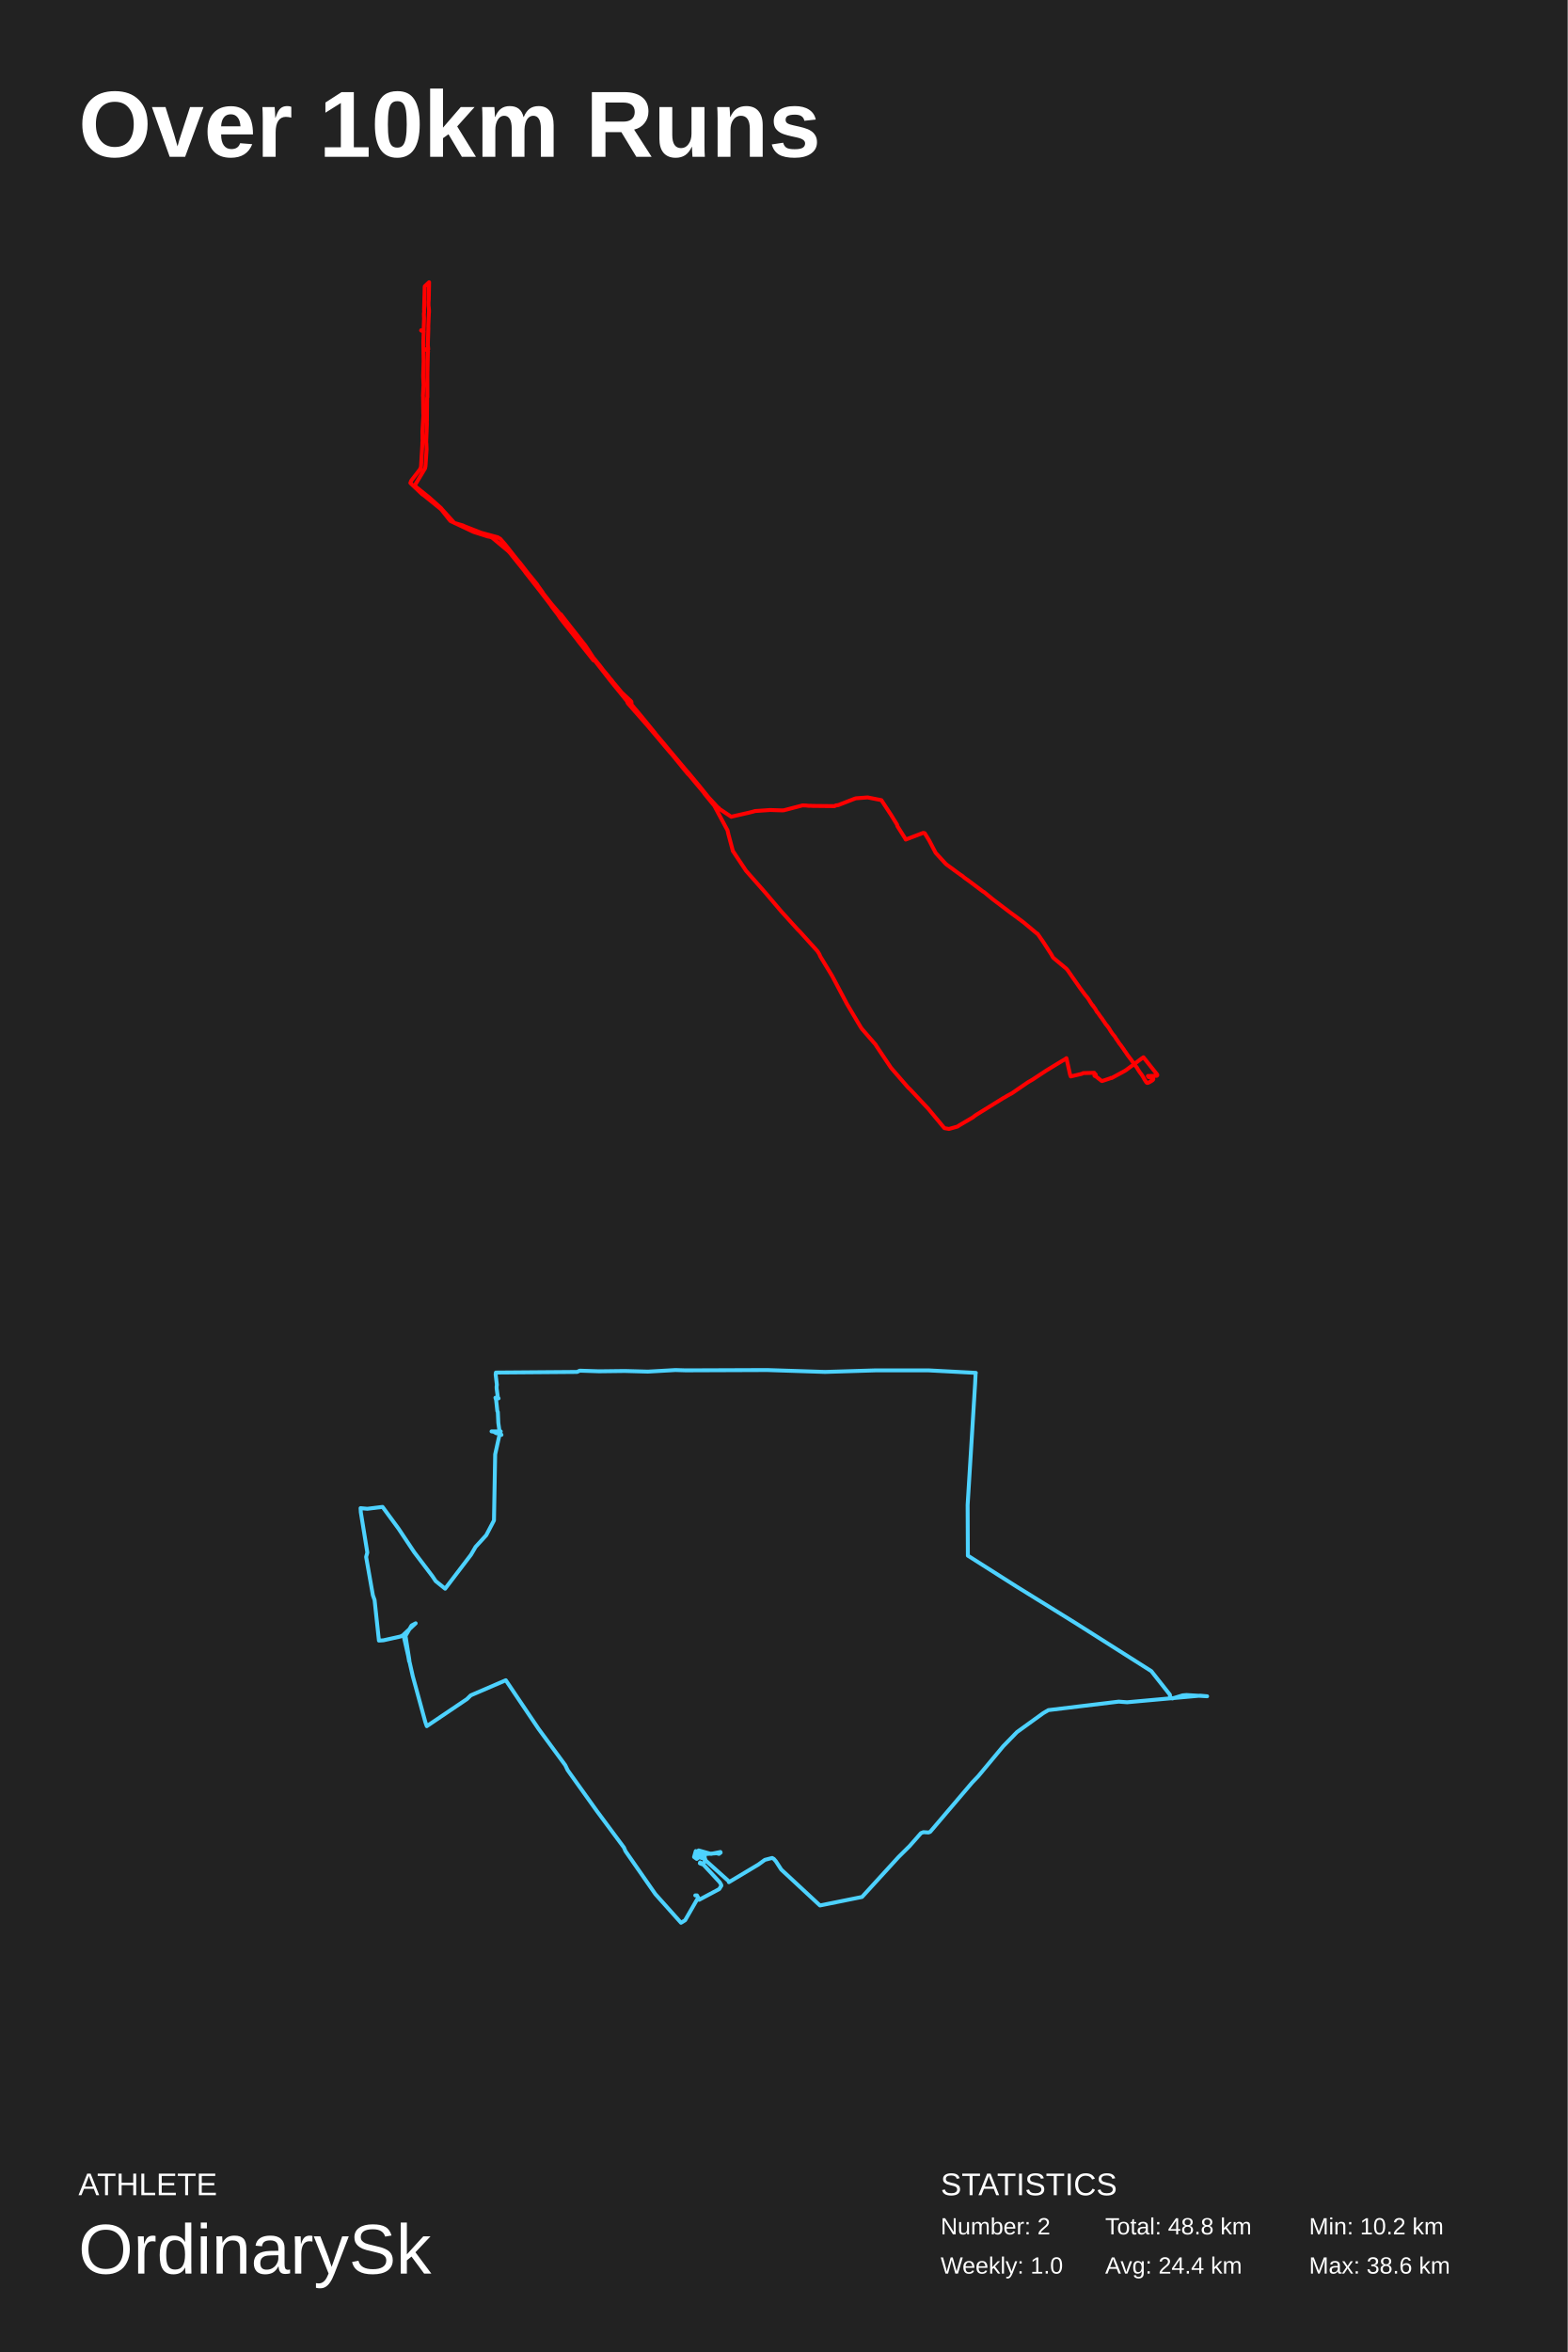
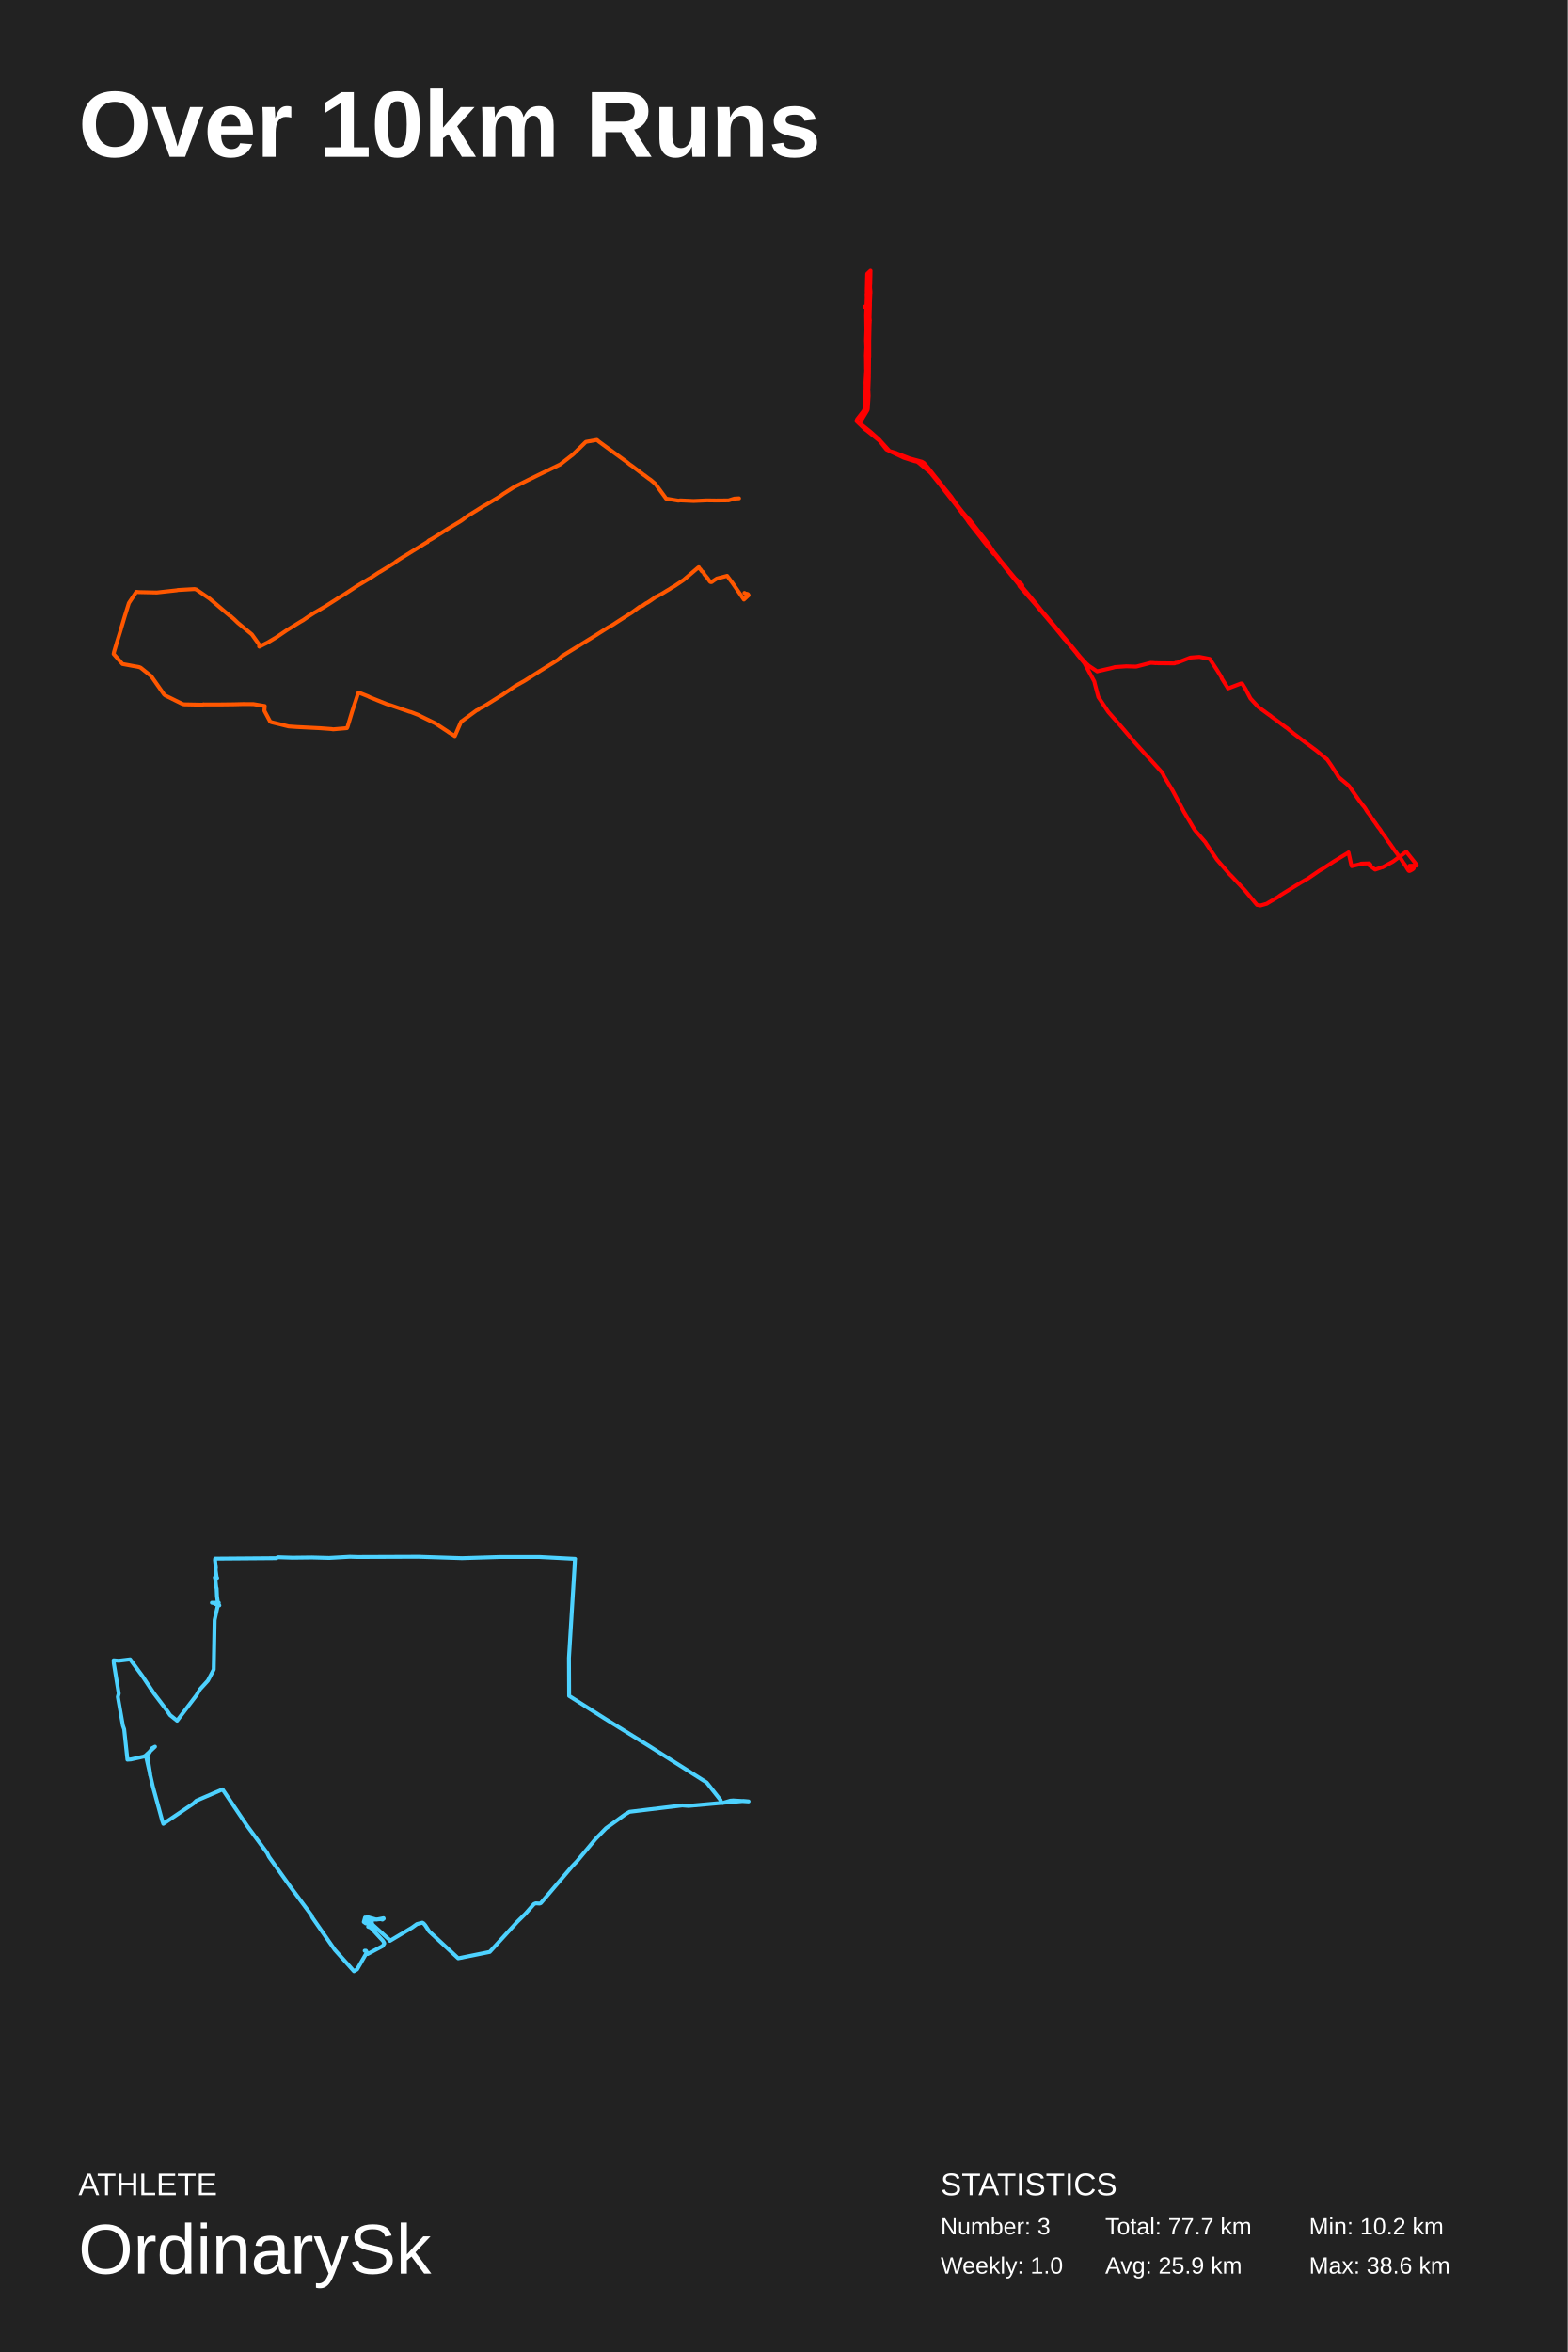
<svg xmlns="http://www.w3.org/2000/svg" baseProfile="full" height="300mm" version="1.1" viewBox="0,0,200,300" width="200mm">
  <defs />
  <rect fill="#222222" height="300" width="200" x="0" y="0" />
  <text fill="#FFFFFF" style="font-size:12px; font-family:Arial; font-weight:bold;" x="10" y="20">Over 10km Runs</text>
  <text fill="#FFFFFF" style="font-size:4px; font-family:Arial" x="10" y="280">ATHLETE</text>
  <text fill="#FFFFFF" style="font-size:9px; font-family:Arial" x="10" y="290">OrdinarySk</text>
  <text fill="#FFFFFF" style="font-size:4px; font-family:Arial" x="120" y="280">STATISTICS</text>
-   <text fill="#FFFFFF" style="font-size:3px; font-family:Arial" x="120" y="285">Number: 2</text>
+   <text fill="#FFFFFF" style="font-size:3px; font-family:Arial" x="120" y="285">Number: 3</text>
  <text fill="#FFFFFF" style="font-size:3px; font-family:Arial" x="120" y="290">Weekly: 1.0</text>
-   <text fill="#FFFFFF" style="font-size:3px; font-family:Arial" x="141" y="285">Total: 48.8 km</text>
-   <text fill="#FFFFFF" style="font-size:3px; font-family:Arial" x="141" y="290">Avg: 24.4 km</text>
+   <text fill="#FFFFFF" style="font-size:3px; font-family:Arial" x="141" y="285">Total: 77.7 km</text>
+   <text fill="#FFFFFF" style="font-size:3px; font-family:Arial" x="141" y="290">Avg: 25.9 km</text>
  <text fill="#FFFFFF" style="font-size:3px; font-family:Arial" x="167" y="285">Min: 10.2 km</text>
  <text fill="#FFFFFF" style="font-size:3px; font-family:Arial" x="167" y="290">Max: 38.6 km</text>
-   <polyline fill="none" points="146.536,137.388 146.536,137.359 147.048,137.521 147.121,137.588 147.136,137.664 147.056,137.768 146.924,137.864 146.719,137.987 146.5,138.101 146.383,138.13 146.339,138.12 146.295,138.092 146.229,138.025 146.025,137.711 145.842,137.388 145.637,137.064 145.396,136.75 145.14,136.351 145.052,136.189 144.891,135.98 144.774,135.78 144.599,135.542 144.475,135.418 144.343,135.219 143.853,134.572 143.575,134.153 143.473,134.029 143.371,133.858 142.961,133.287 142.815,133.116 142.618,132.811 142.376,132.469 142.23,132.221 141.923,131.85 141.704,131.527 141.499,131.184 141.272,130.87 141.075,130.642 140.841,130.29 140.666,130.042 140.592,129.919 140.388,129.662 140.088,129.224 139.934,129.053 139.795,128.796 139.649,128.567 139.525,128.415 139.488,128.329 139.445,128.263 139.415,128.253 139.401,128.272 139.357,128.196 139.174,127.939 138.896,127.483 138.706,127.216 138.392,126.845 138.267,126.664 137.865,126.131 136.184,123.724 136.052,123.571 134.392,122.182 134.305,122.068 134.144,121.773 133.12,120.184 132.36,119.089 132.345,119.118 130.554,117.623 128.712,116.262 126.606,114.664 125.502,113.75 125.443,113.74 123.542,112.313 123.009,111.932 122.767,111.722 122.519,111.561 120.801,110.304 120.662,110.19 119.368,108.781 118.541,107.201 117.971,106.278 117.788,106.23 115.551,107.087 115.471,106.935 114.476,105.355 114.454,105.202 113.694,103.965 112.444,102.061 110.718,101.718 110.609,101.718 109.22,101.823 109.073,101.861 106.946,102.689 106.741,102.718 106.639,102.718 106.609,102.756 106.463,102.822 103.656,102.794 103.422,102.775 103.188,102.784 102.859,102.746 102.391,102.727 99.985,103.355 99.759,103.365 98.238,103.317 96.308,103.451 96.14,103.508 95.496,103.67 93.486,104.127 93.296,104.184 91.826,103.203 91.694,103.108 91.65,103.089 91.68,103.098 91.694,103.051 91.665,103.07 91.629,103.041 90.4,101.709 89.223,100.252 87.841,98.586 87.534,98.243 85.143,95.397 84.697,94.854 83.63,93.597 83.55,93.474 82.212,91.836 81.195,90.608 80.998,90.389 80.764,90.094 80.625,89.951 80.567,89.808 80.559,89.561 80.523,89.465 79.316,88.332 78.497,87.342 78.249,87.056 78.044,86.78 77.766,86.456 77.657,86.304 76.955,85.466 76.567,84.952 75.683,83.866 74.681,82.343 72.678,79.8 71.544,78.343 71.515,78.401 71.522,78.401 70.294,76.963 69.3,75.686 69.212,75.525 68.583,74.658 68.517,74.534 67.289,73.029 66.266,71.706 66.251,71.734 66.258,71.706 65.783,71.134 64.46,69.458 63.831,68.734 63.48,68.524 61.404,67.963 59.283,67.134 59.049,67.02 57.967,66.705 56.41,64.981 56.271,64.81 54.736,63.438 53.076,62.105 52.908,61.933 54.224,59.742 54.282,59.466 54.414,57.456 54.421,57.294 54.392,56.57 54.37,56.408 54.465,54.027 54.451,53.808 54.465,53.712 54.494,50.749 54.516,50.692 54.524,50.635 54.524,47.853 54.589,45.023 54.611,44.795 54.355,44.576 54.443,44.509 54.633,44.528 54.582,44.004 54.648,41.832 54.641,41.603 54.714,39.926 54.728,39.85 54.728,39.545 54.699,39.211 54.67,39.011 54.67,38.563 54.699,38.22 54.743,36.0 54.195,36.515 54.18,36.629 54.1,39.554 54.114,39.669 54.107,39.831 54.078,40.04 54.1,40.602 54.041,42.26 54.07,42.27 53.719,42.146 53.741,42.117 53.785,42.156 53.763,42.184 53.851,42.194 53.946,42.232 54.041,42.222 54.056,42.241 54.005,43.632 54.041,46.091 53.983,47.968 54.034,49.177 54.019,49.263 53.961,50.492 53.975,50.645 53.997,52.683 54.012,52.979 53.888,55.075 53.902,55.579 53.895,55.837 53.909,56.237 53.88,56.484 53.88,56.723 53.712,59.514 53.661,59.704 53.559,59.895 52.469,61.305 52.352,61.6 52.433,61.686 53.866,63.048 54.092,63.2 56.183,64.886 56.351,65.057 57.455,66.448 60.417,67.848 62.208,68.42 62.654,68.505 62.69,68.544 62.742,68.544 64.811,70.267 65.03,70.496 66.902,72.829 67.084,73.086 68.912,75.41 70.28,77.201 70.375,77.353 71.193,78.429 71.471,78.858 73.599,81.543 73.752,81.762 75.719,84.238 75.851,84.257 75.902,84.295 77.832,86.771 79.989,89.427 80.047,89.599 80.106,89.713 82.672,92.636 85.421,95.892 85.677,96.178 87.717,98.672 87.929,98.881 89.786,101.099 89.888,101.261 91.131,102.784 92.813,105.907 92.923,106.392 93.508,108.581 93.529,108.591 95.182,111.075 97.587,113.797 99.649,116.224 101.769,118.566 102.04,118.832 104.292,121.326 104.533,121.706 104.65,121.992 106.163,124.485 107.882,127.73 108.021,128.006 109.819,131.032 109.973,131.251 111.713,133.249 111.808,133.42 113.672,136.199 115.851,138.71 116.1,138.939 118.425,141.422 120.369,143.762 120.486,143.895 121.064,144.0 122.146,143.696 122.424,143.515 124.157,142.497 124.244,142.411 124.522,142.211 128.01,140.052 128.112,140.004 128.521,139.757 129.099,139.443 131.153,138.035 131.716,137.711 133.493,136.541 135.54,135.295 135.855,135.114 136.052,134.971 136.52,137.083 136.578,137.217 136.6,137.302 138.012,136.969 138.18,136.874 139.591,136.836 139.686,136.969 139.795,137.074 139.62,137.179 139.635,137.217 139.664,137.245 139.774,137.274 140.556,137.883 140.592,137.892 141.667,137.531 141.733,137.483 141.828,137.502 143.524,136.579 143.722,136.446 145.666,135 145.878,134.857 147.626,137.055 147.648,137.131 147.633,137.169 147.575,137.217 146.441,137.245 146.463,137.236" stroke="#ff0000" stroke-linecap="round" stroke-linejoin="round" stroke-width="0.5" />
-   <polyline fill="none" points="89.071,242.201 89.194,242.321 91.753,240.957 92.03,240.516 91.999,240.396 91.814,240.075 89.656,237.748 89.595,237.788 89.286,237.667 89.317,237.547 89.379,237.587 89.625,237.788 90.026,237.306 89.903,236.945 89.903,236.544 89.841,236.865 89.625,237.025 89.286,236.905 89.071,236.745 89.163,236.343 89.132,236.022 90.705,236.464 91.907,236.223 91.938,236.303 91.722,236.464 91.444,236.383 89.687,236.504 89.132,236.825 89.163,236.905 89.101,236.945 88.886,237.106 88.546,236.865 88.762,236.103 89.04,236.424 93.017,239.994 92.986,240.075 96.747,237.828 97.58,237.226 98.505,236.985 98.721,237.106 98.998,237.427 99.676,238.47 104.609,243.044 109.974,241.96 114.629,236.865 116.047,235.461 117.496,233.816 117.805,233.695 118.452,233.735 118.668,233.655 124.033,227.356 124.803,226.554 127.979,222.742 129.736,220.936 133.066,218.529 133.744,218.128 142.716,217.044 143.795,217.124 153.106,216.282 154.0,216.362 151.379,216.202 150.886,216.242 149.56,216.643 149.283,216.523 149.252,216.161 146.878,213.152 137.259,207.053 129.675,202.358 123.478,198.426 123.447,191.965 124.403,176.475 124.464,175.231 124.433,175.191 124.495,175.111 118.421,174.79 111.762,174.79 105.257,174.991 97.857,174.75 87.498,174.79 86.172,174.75 82.658,174.95 79.698,174.87 76.43,174.91 73.963,174.83 73.624,174.991 63.265,175.071 63.234,175.312 63.389,176.636 63.358,176.837 63.358,177.077 63.512,178.241 63.604,178.362 63.204,178.281 63.296,178.562 63.45,180.007 63.512,180.087 63.574,181.492 63.758,182.776 63.882,182.575 62.71,182.575 62.988,182.615 63.327,182.816 63.82,182.816 63.974,183.017 63.758,182.856 63.173,185.505 63.019,193.932 62.032,195.818 60.675,197.302 60.09,198.305 56.791,202.639 55.588,201.676 55.157,201.034 52.844,197.984 50.84,194.975 48.806,192.206 46.863,192.447 46.0,192.367 46.031,192.888 46.863,198.025 46.709,198.586 47.572,203.482 47.788,204.084 48.343,209.26 48.929,209.22 51.087,208.738 51.334,208.618 51.58,208.658 51.673,208.899 52.197,211.908 52.228,211.788 51.735,208.658 52.505,207.334 53.029,207.053 51.488,208.498 51.488,208.618 52.659,213.794 54.263,219.652 54.448,220.174 59.566,216.723 60.059,216.242 64.529,214.316 68.691,220.495 72.114,225.149 72.422,225.791 76.122,230.967 79.605,235.661 79.79,236.103 83.613,241.599 86.882,245.25 87.406,244.929 89.071,242.041 88.916,241.76 88.701,241.76" stroke="#4dd2ff" stroke-linecap="round" stroke-linejoin="round" stroke-width="0.5" />
+   <polyline fill="none" points="94.971,75.628 95.029,75.673 95.081,75.703 95.157,75.726 95.314,75.749 95.39,75.771 95.436,75.809 95.5,75.923 94.907,76.475 93.43,74.334 93.314,74.183 92.767,73.449 91.453,73.797 91.07,74.039 90.814,74.228 90.727,74.251 90.64,74.235 90.593,74.205 90.535,74.137 90.267,73.751 89.843,73.244 89.808,73.153 89.779,73.063 89.762,73.025 89.535,72.866 89.349,72.594 89.25,72.541 89.215,72.473 89.186,72.374 89.163,72.351 89.14,72.351 89.11,72.359 87.198,73.986 86.099,74.727 85.657,74.985 85.448,75.128 85.006,75.386 84.692,75.582 84.267,75.832 84.081,75.923 83.872,76.044 83.779,76.089 83.669,76.119 83.471,76.278 83,76.604 82.634,76.846 82.395,76.967 81.971,77.262 81.628,77.413 81.628,77.383 80.645,78.102 78.634,79.395 78.244,79.653 77.663,79.993 77.593,80.008 77.558,80.046 75.669,81.241 71.773,83.647 71.744,83.654 71.18,84.161 68.93,85.561 66.93,86.832 65.762,87.49 64.0,88.692 63.826,88.783 62.076,89.887 61.802,90.046 61.628,90.167 61.262,90.326 60.983,90.538 60.808,90.606 59.134,91.831 58.977,91.952 58.872,92.005 58.826,92.051 58.023,93.889 57.988,93.873 57.884,93.79 57.273,93.42 57.099,93.291 55.535,92.262 53.593,91.317 53.453,91.226 52.424,90.825 52.256,90.788 52.116,90.742 49.878,89.971 49.337,89.804 47.157,88.927 46.971,88.821 45.895,88.39 45.86,88.405 45.767,88.375 45.709,88.397 45.68,88.42 45.669,88.45 45.645,88.564 44.924,90.765 44.331,92.731 44.256,92.875 42.5,93.026 42.279,92.989 40.855,92.883 37.895,92.731 36.82,92.656 34.698,92.134 34.558,92.089 34.471,92.051 33.727,90.659 33.773,90.054 32.331,89.812 31.023,89.804 29.82,89.835 27.93,89.857 25.971,89.857 25.953,89.842 25.907,89.872 25.837,89.887 23.517,89.842 23.366,89.819 23.273,89.789 21.11,88.723 20.994,88.639 20.919,88.564 19.297,86.249 17.948,85.167 17.767,85.092 15.622,84.691 14.5,83.412 14.552,83.148 14.831,82.194 15.39,80.394 15.453,80.167 15.907,78.639 16.442,76.921 17.395,75.491 17.663,75.522 20.006,75.575 22.547,75.295 22.703,75.257 24.808,75.136 25.041,75.189 26.75,76.362 29.343,78.571 29.413,78.578 29.448,78.609 29.506,78.669 29.866,78.979 30.343,79.441 32.134,80.924 33.07,82.232 33.076,82.293 33.058,82.459 33.087,82.482 34.186,81.93 35.262,81.287 36.599,80.379 38.407,79.259 38.483,79.221 38.541,79.176 38.634,79.138 39.297,78.677 40.14,78.132 40.302,78.049 41.483,77.353 43.0,76.384 43.076,76.324 43.785,75.908 45.593,74.72 47.087,73.819 47.151,73.797 48.349,73.002 48.465,72.949 50.267,71.837 50.43,71.723 50.506,71.64 51.023,71.292 54.39,69.211 54.43,69.181 54.535,69.158 54.558,69.105 54.622,69.022 54.767,68.909 54.942,68.825 55.395,68.553 57.174,67.425 58.826,66.434 58.901,66.366 58.959,66.343 59.645,65.821 61.773,64.497 61.948,64.414 63.733,63.339 64.203,62.999 65.453,62.204 65.721,62.053 67.372,61.228 69.18,60.342 71.471,59.237 73.116,57.951 74.744,56.361 76.145,56.111 76.43,56.346 79.89,58.874 80.36,59.252 80.61,59.419 82.122,60.569 82.227,60.63 82.727,61.016 83,61.197 83.541,61.659 83.587,61.689 84.849,63.407 84.977,63.596 86.558,63.861 86.779,63.823 88.488,63.899 90.18,63.823 91.343,63.839 92.953,63.823 93.686,63.596 94.285,63.559" stroke="#ff5700" stroke-linecap="round" stroke-linejoin="round" stroke-width="0.5" />
+   <polyline fill="none" points="179.902,110.541 179.902,110.519 180.286,110.641 180.341,110.691 180.352,110.748 180.292,110.826 180.193,110.898 180.039,110.99 179.875,111.076 179.787,111.097 179.754,111.09 179.721,111.069 179.672,111.019 179.519,110.783 179.381,110.541 179.228,110.298 179.047,110.063 178.855,109.763 178.789,109.642 178.669,109.485 178.581,109.335 178.449,109.157 178.356,109.064 178.257,108.914 177.89,108.429 177.682,108.115 177.605,108.022 177.528,107.893 177.221,107.465 177.111,107.337 176.963,107.108 176.782,106.852 176.673,106.666 176.442,106.388 176.278,106.145 176.124,105.888 175.954,105.653 175.806,105.481 175.631,105.217 175.499,105.032 175.444,104.939 175.291,104.746 175.066,104.418 174.951,104.29 174.847,104.097 174.737,103.926 174.644,103.811 174.616,103.747 174.583,103.697 174.561,103.69 174.55,103.704 174.518,103.647 174.381,103.455 174.172,103.112 174.03,102.912 173.794,102.634 173.701,102.498 173.399,102.098 172.138,100.293 172.039,100.179 170.794,99.137 170.729,99.051 170.608,98.83 169.84,97.638 169.27,96.817 169.259,96.838 167.915,95.718 166.534,94.697 164.954,93.498 164.126,92.812 164.083,92.805 162.657,91.734 162.257,91.449 162.076,91.292 161.889,91.17 160.601,90.228 160.496,90.143 159.526,89.086 158.906,87.901 158.478,87.208 158.341,87.173 156.663,87.815 156.603,87.701 155.857,86.516 155.841,86.402 155.271,85.474 154.333,84.046 153.039,83.789 152.957,83.789 151.915,83.867 151.805,83.896 150.209,84.517 150.056,84.538 149.979,84.538 149.957,84.567 149.847,84.617 147.742,84.595 147.566,84.581 147.391,84.588 147.144,84.56 146.793,84.545 144.989,85.017 144.819,85.024 143.678,84.988 142.231,85.088 142.105,85.131 141.622,85.252 140.114,85.595 139.972,85.638 138.869,84.902 138.771,84.831 138.738,84.817 138.76,84.824 138.771,84.788 138.749,84.802 138.721,84.781 137.8,83.781 136.917,82.689 135.881,81.44 135.651,81.183 133.858,79.048 133.523,78.641 132.722,77.698 132.662,77.605 131.659,76.377 130.896,75.456 130.748,75.292 130.573,75.07 130.469,74.963 130.425,74.856 130.419,74.67 130.392,74.599 129.487,73.749 128.873,73.006 128.687,72.792 128.533,72.585 128.325,72.342 128.242,72.228 127.716,71.6 127.425,71.214 126.762,70.4 126.011,69.257 124.508,67.35 123.658,66.258 123.636,66.3 123.642,66.3 122.721,65.222 121.975,64.265 121.909,64.143 121.437,63.493 121.388,63.401 120.467,62.272 119.699,61.279 119.688,61.301 119.694,61.279 119.337,60.851 118.345,59.593 117.873,59.05 117.61,58.893 116.053,58.472 114.462,57.85 114.287,57.765 113.475,57.529 112.307,56.236 112.203,56.107 111.052,55.079 109.807,54.079 109.681,53.95 110.668,52.307 110.712,52.1 110.81,50.592 110.816,50.471 110.794,49.928 110.778,49.806 110.849,48.02 110.838,47.856 110.849,47.784 110.871,45.562 110.887,45.519 110.893,45.476 110.893,43.39 110.942,41.268 110.959,41.096 110.767,40.932 110.832,40.882 110.975,40.896 110.937,40.503 110.986,38.874 110.98,38.702 111.035,37.444 111.046,37.387 111.046,37.159 111.024,36.908 111.002,36.758 111.002,36.422 111.024,36.165 111.057,34.5 110.646,34.886 110.635,34.972 110.575,37.166 110.586,37.251 110.58,37.373 110.558,37.53 110.575,37.952 110.531,39.195 110.553,39.202 110.29,39.11 110.306,39.088 110.339,39.117 110.322,39.138 110.388,39.145 110.46,39.174 110.531,39.167 110.542,39.181 110.503,40.224 110.531,42.068 110.487,43.476 110.525,44.383 110.514,44.447 110.471,45.369 110.481,45.484 110.498,47.013 110.509,47.234 110.416,48.806 110.427,49.185 110.421,49.378 110.432,49.678 110.41,49.863 110.41,50.042 110.284,52.135 110.246,52.278 110.169,52.421 109.352,53.478 109.264,53.7 109.324,53.764 110.399,54.786 110.569,54.9 112.137,56.165 112.264,56.293 113.092,57.336 115.312,58.386 116.656,58.815 116.99,58.879 117.018,58.908 117.056,58.908 118.608,60.201 118.772,60.372 120.176,62.122 120.313,62.315 121.684,64.058 122.71,65.4 122.781,65.515 123.395,66.322 123.603,66.643 125.199,68.657 125.314,68.822 126.789,70.678 126.888,70.693 126.926,70.721 128.374,72.578 129.992,74.57 130.036,74.699 130.079,74.785 132.004,76.977 134.066,79.419 134.258,79.633 135.788,81.504 135.947,81.661 137.34,83.325 137.416,83.446 138.349,84.588 139.61,86.93 139.692,87.294 140.131,88.936 140.147,88.943 141.386,90.806 143.19,92.848 144.737,94.668 146.327,96.424 146.53,96.624 148.219,98.494 148.4,98.78 148.487,98.994 149.623,100.864 150.911,103.298 151.015,103.504 152.364,105.774 152.479,105.938 153.785,107.437 153.856,107.565 155.254,109.649 156.888,111.533 157.075,111.704 158.818,113.566 160.277,115.322 160.365,115.422 160.798,115.5 161.609,115.272 161.818,115.136 163.117,114.373 163.183,114.308 163.392,114.159 166.007,112.539 166.084,112.503 166.391,112.318 166.824,112.082 168.365,111.026 168.787,110.783 170.12,109.906 171.655,108.971 171.891,108.835 172.039,108.728 172.39,110.313 172.434,110.412 172.45,110.477 173.509,110.227 173.635,110.156 174.693,110.127 174.764,110.227 174.847,110.305 174.715,110.384 174.726,110.412 174.748,110.434 174.83,110.455 175.417,110.912 175.444,110.919 176.25,110.648 176.3,110.612 176.371,110.627 177.643,109.934 177.791,109.834 179.25,108.75 179.409,108.643 180.719,110.291 180.736,110.348 180.725,110.377 180.681,110.412 179.831,110.434 179.848,110.427" stroke="#ff0000" stroke-linecap="round" stroke-linejoin="round" stroke-width="0.5" />
+   <polyline fill="none" points="46.803,249.151 46.895,249.241 48.815,248.218 49.023,247.887 49,247.797 48.861,247.556 47.242,245.811 47.196,245.841 46.965,245.751 46.988,245.66 47.034,245.69 47.219,245.841 47.52,245.48 47.427,245.209 47.427,244.908 47.381,245.149 47.219,245.269 46.965,245.179 46.803,245.058 46.872,244.758 46.849,244.517 48.028,244.848 48.93,244.667 48.953,244.727 48.791,244.848 48.583,244.788 47.265,244.878 46.849,245.119 46.872,245.179 46.826,245.209 46.664,245.329 46.41,245.149 46.572,244.577 46.78,244.818 49.763,247.496 49.74,247.556 52.561,245.871 53.185,245.42 53.879,245.239 54.04,245.329 54.249,245.57 54.757,246.352 58.457,249.783 62.48,248.97 65.972,245.149 67.036,244.096 68.122,242.862 68.354,242.771 68.839,242.802 69.001,242.741 73.024,238.017 73.602,237.415 75.984,234.556 77.302,233.202 79.799,231.397 80.308,231.096 87.037,230.283 87.846,230.343 94.829,229.711 95.5,229.772 93.535,229.651 93.165,229.681 92.17,229.982 91.962,229.892 91.939,229.621 90.159,227.364 82.944,222.79 77.256,219.269 72.608,216.319 72.585,211.474 73.302,199.857 73.348,198.924 73.325,198.893 73.371,198.833 68.816,198.592 63.821,198.592 58.942,198.743 53.393,198.562 45.624,198.592 44.629,198.562 41.993,198.713 39.773,198.653 37.322,198.683 35.473,198.623 35.218,198.743 27.449,198.803 27.426,198.984 27.541,199.977 27.518,200.127 27.518,200.308 27.634,201.181 27.703,201.271 27.403,201.211 27.472,201.422 27.588,202.505 27.634,202.565 27.68,203.619 27.819,204.582 27.911,204.431 27.033,204.431 27.241,204.461 27.495,204.612 27.865,204.612 27.981,204.762 27.819,204.642 27.38,206.628 27.264,212.949 26.524,214.363 25.507,215.477 25.067,216.229 22.593,219.479 21.691,218.757 21.368,218.276 19.633,215.988 18.13,213.731 16.604,211.655 15.147,211.835 14.5,211.775 14.523,212.166 15.147,216.018 15.032,216.44 15.679,220.111 15.841,220.563 16.257,224.445 16.697,224.415 18.315,224.054 18.5,223.963 18.685,223.994 18.755,224.174 19.148,226.431 19.171,226.341 18.801,223.994 19.379,223 19.772,222.79 18.616,223.873 18.616,223.963 19.495,227.846 20.697,232.239 20.836,232.63 24.674,230.042 25.044,229.681 28.397,228.237 31.519,232.871 34.085,236.362 34.316,236.843 37.091,240.725 39.704,244.246 39.843,244.577 42.71,248.699 45.161,251.438 45.554,251.197 46.803,249.03 46.687,248.82 46.525,248.82" stroke="#4dd2ff" stroke-linecap="round" stroke-linejoin="round" stroke-width="0.5" />
</svg>
